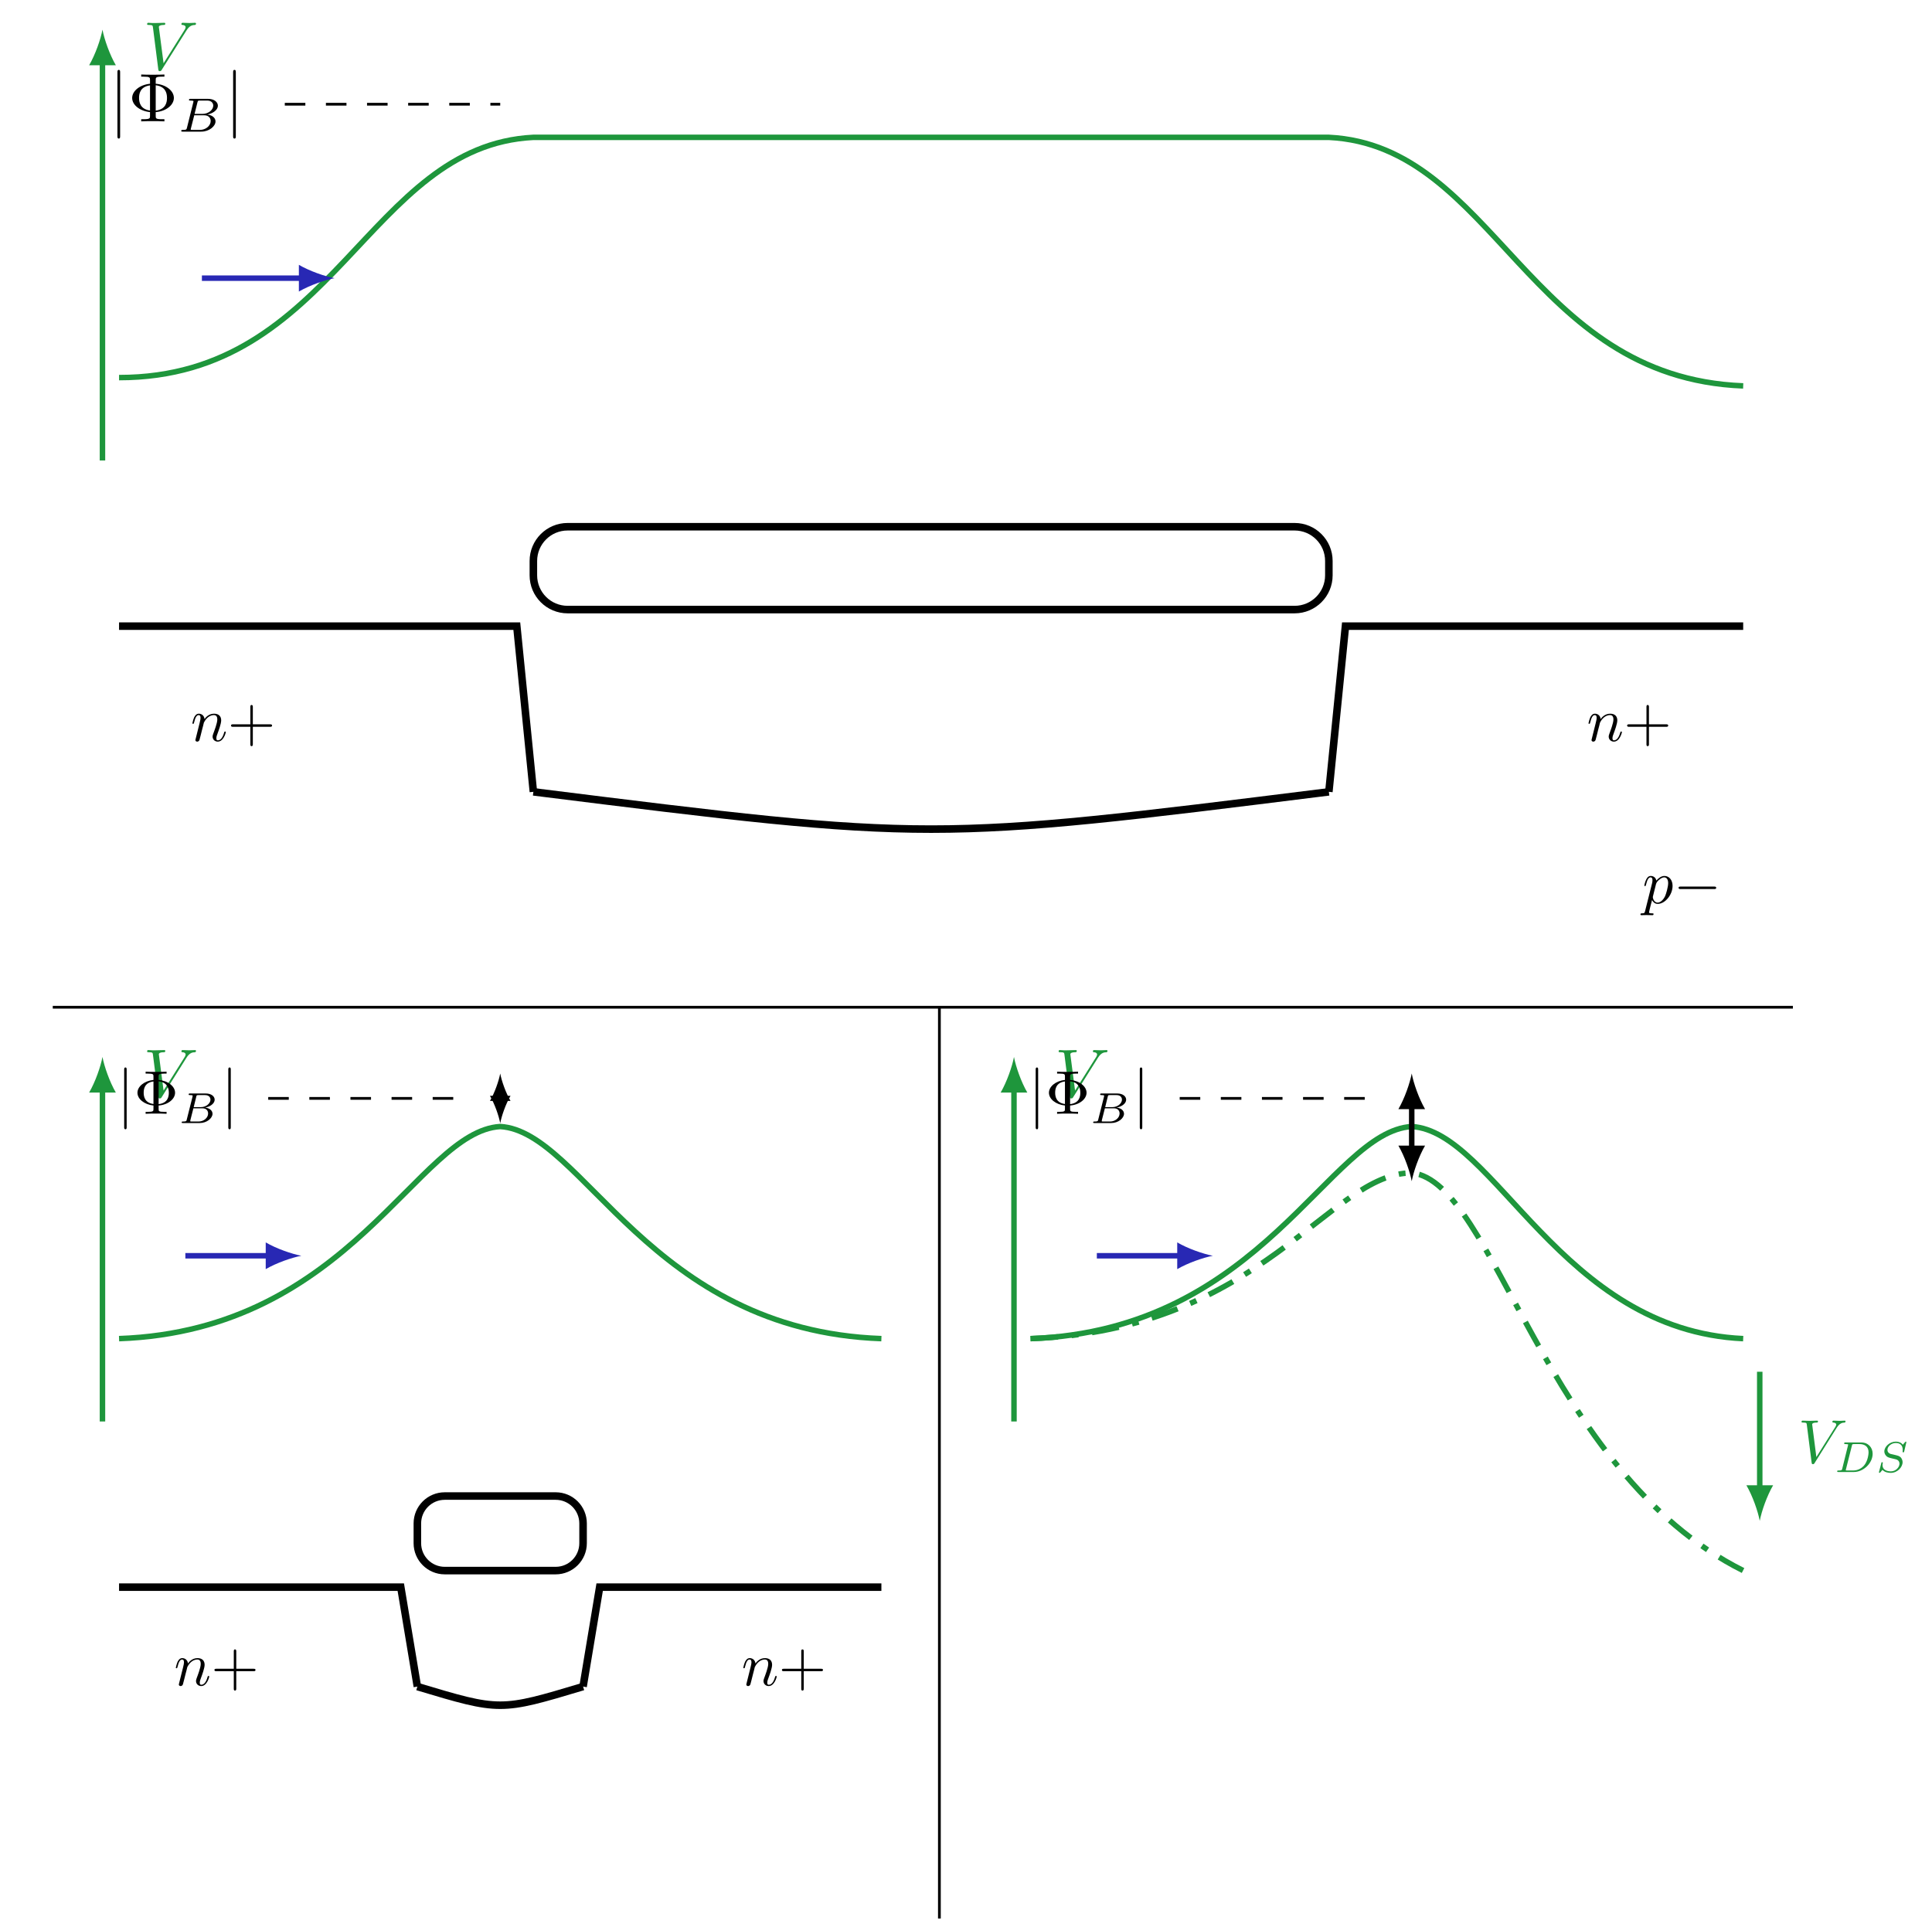
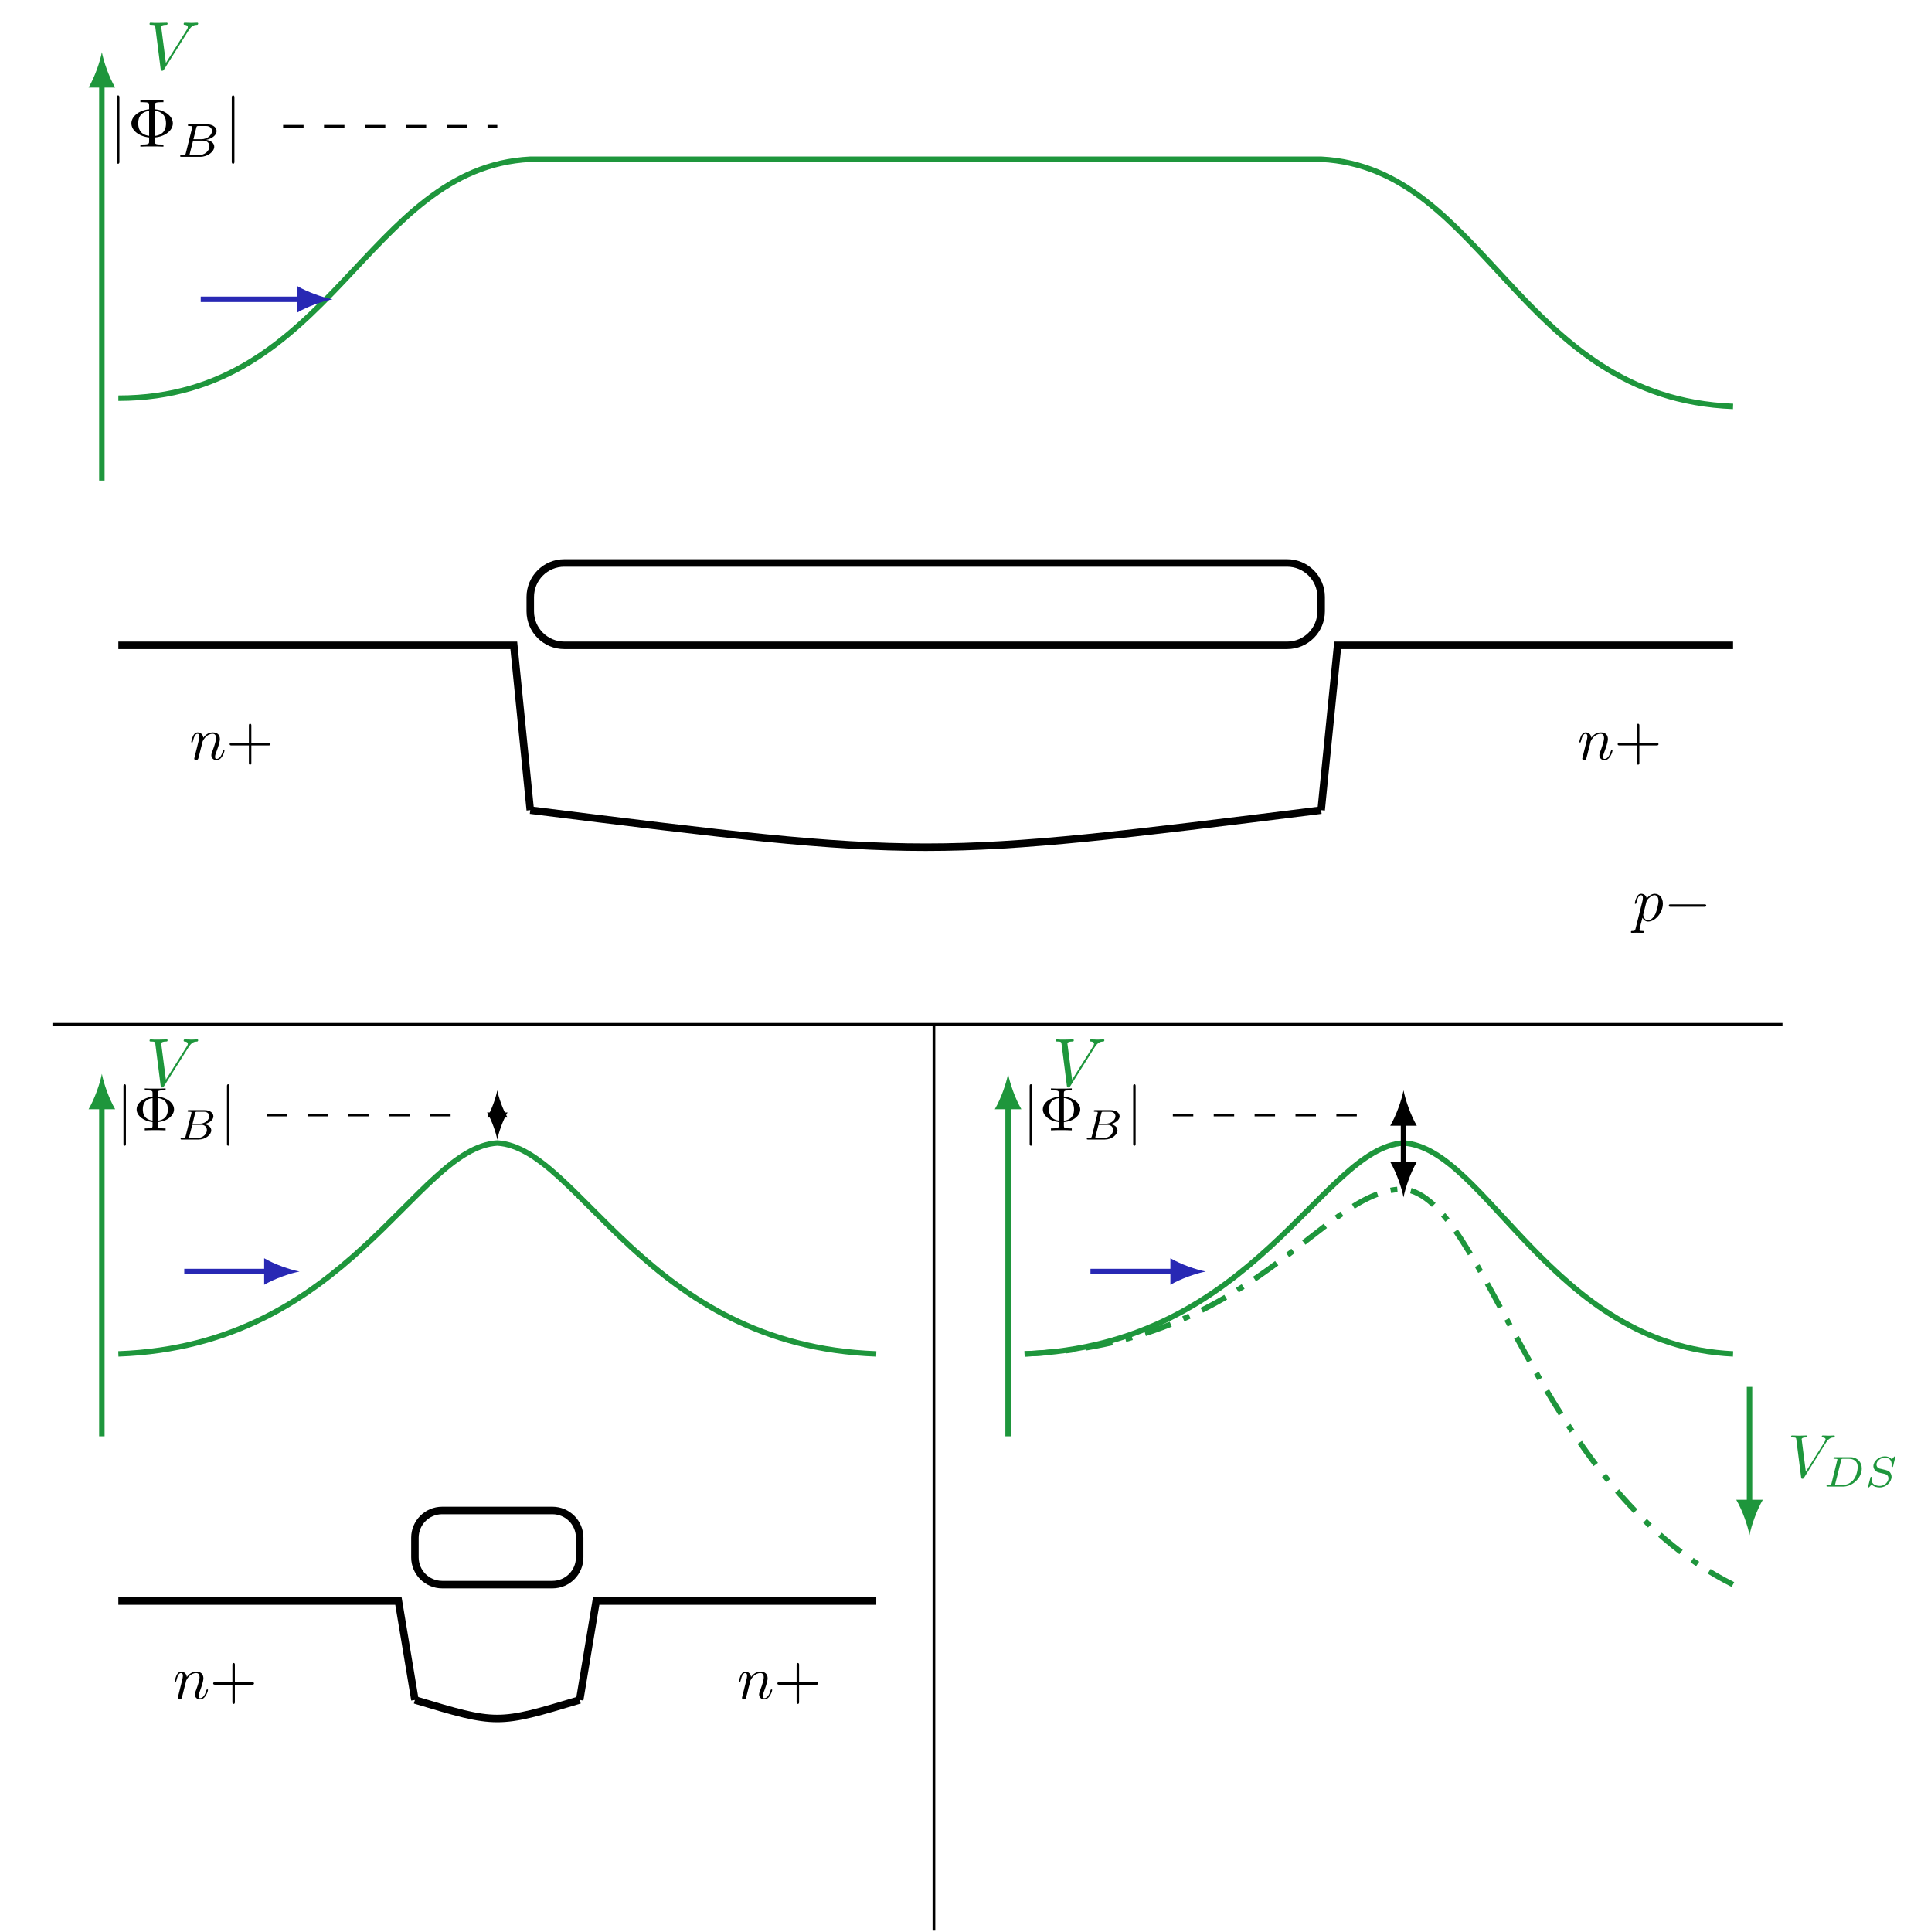
- <svg xmlns="http://www.w3.org/2000/svg" xmlns:xlink="http://www.w3.org/1999/xlink" width="280.892pt" height="279.193pt" viewBox="0 0 280.892 279.193">
+ <svg xmlns="http://www.w3.org/2000/svg" xmlns:xlink="http://www.w3.org/1999/xlink" width="280.892pt" height="282.503pt" viewBox="0 0 280.892 282.503">
  <defs>
    <g>
      <g id="glyph-0-0">
        <path d="M 6.266 -5.672 C 6.75 -6.453 7.172 -6.484 7.531 -6.5 C 7.656 -6.516 7.672 -6.672 7.672 -6.688 C 7.672 -6.766 7.609 -6.812 7.531 -6.812 C 7.281 -6.812 6.984 -6.781 6.719 -6.781 C 6.391 -6.781 6.047 -6.812 5.734 -6.812 C 5.672 -6.812 5.547 -6.812 5.547 -6.625 C 5.547 -6.516 5.625 -6.5 5.703 -6.5 C 5.969 -6.484 6.156 -6.375 6.156 -6.172 C 6.156 -6.016 6.016 -5.797 6.016 -5.797 L 2.953 -0.922 L 2.266 -6.203 C 2.266 -6.375 2.5 -6.5 2.953 -6.5 C 3.094 -6.5 3.203 -6.5 3.203 -6.703 C 3.203 -6.781 3.125 -6.812 3.078 -6.812 C 2.672 -6.812 2.25 -6.781 1.828 -6.781 C 1.656 -6.781 1.469 -6.781 1.281 -6.781 C 1.109 -6.781 0.922 -6.812 0.75 -6.812 C 0.672 -6.812 0.562 -6.812 0.562 -6.625 C 0.562 -6.5 0.641 -6.5 0.812 -6.5 C 1.359 -6.5 1.375 -6.406 1.406 -6.156 L 2.188 -0.016 C 2.219 0.188 2.266 0.219 2.391 0.219 C 2.547 0.219 2.594 0.172 2.672 0.047 Z M 6.266 -5.672 " />
      </g>
      <g id="glyph-1-0">
        <path d="M 1.578 -7.125 C 1.578 -7.297 1.578 -7.484 1.391 -7.484 C 1.188 -7.484 1.188 -7.297 1.188 -7.125 L 1.188 2.141 C 1.188 2.312 1.188 2.5 1.391 2.5 C 1.578 2.5 1.578 2.312 1.578 2.141 Z M 1.578 -7.125 " />
      </g>
      <g id="glyph-2-0">
        <path d="M 3.984 -1.344 C 5.516 -1.469 6.625 -2.391 6.625 -3.406 C 6.625 -4.438 5.5 -5.344 3.984 -5.469 L 3.984 -6.016 C 3.984 -6.359 3.984 -6.5 4.922 -6.5 L 5.25 -6.5 L 5.25 -6.812 C 4.891 -6.781 3.984 -6.781 3.562 -6.781 C 3.156 -6.781 2.234 -6.781 1.875 -6.812 L 1.875 -6.5 L 2.203 -6.5 C 3.156 -6.5 3.156 -6.375 3.156 -6.016 L 3.156 -5.469 C 1.625 -5.312 0.562 -4.391 0.562 -3.406 C 0.562 -2.375 1.672 -1.5 3.156 -1.344 L 3.156 -0.781 C 3.156 -0.453 3.156 -0.312 2.203 -0.312 L 1.875 -0.312 L 1.875 0 C 2.234 -0.031 3.156 -0.031 3.562 -0.031 C 3.969 -0.031 4.891 -0.031 5.25 0 L 5.25 -0.312 L 4.922 -0.312 C 3.984 -0.312 3.984 -0.438 3.984 -0.781 Z M 3.156 -1.578 C 1.734 -1.766 1.562 -2.781 1.562 -3.406 C 1.562 -3.922 1.656 -5.031 3.156 -5.234 Z M 3.984 -5.25 C 5.359 -5.078 5.625 -4.172 5.625 -3.406 C 5.625 -2.812 5.484 -1.75 3.984 -1.562 Z M 3.984 -5.25 " />
      </g>
      <g id="glyph-3-0">
        <path d="M 1.328 -0.547 C 1.266 -0.312 1.25 -0.25 0.703 -0.25 C 0.594 -0.25 0.5 -0.25 0.5 -0.109 C 0.5 0 0.578 0 0.703 0 L 3.406 0 C 4.578 0 5.484 -0.797 5.484 -1.484 C 5.484 -1.984 5.031 -2.406 4.281 -2.484 C 5.125 -2.641 5.828 -3.172 5.828 -3.766 C 5.828 -4.297 5.297 -4.766 4.391 -4.766 L 1.859 -4.766 C 1.719 -4.766 1.625 -4.766 1.625 -4.609 C 1.625 -4.516 1.719 -4.516 1.859 -4.516 C 1.859 -4.516 2 -4.516 2.125 -4.5 C 2.266 -4.484 2.281 -4.469 2.281 -4.391 C 2.281 -4.391 2.281 -4.344 2.25 -4.25 Z M 2.438 -2.578 L 2.859 -4.266 C 2.922 -4.484 2.922 -4.516 3.219 -4.516 L 4.281 -4.516 C 4.984 -4.516 5.156 -4.047 5.156 -3.781 C 5.156 -3.219 4.516 -2.578 3.578 -2.578 Z M 2.109 -0.25 C 1.891 -0.25 1.875 -0.266 1.875 -0.328 C 1.875 -0.328 1.875 -0.359 1.906 -0.469 L 2.391 -2.375 L 3.875 -2.375 C 4.516 -2.375 4.781 -1.938 4.781 -1.547 C 4.781 -0.844 4.062 -0.25 3.219 -0.25 Z M 2.109 -0.25 " />
      </g>
      <g id="glyph-4-0">
        <path d="M 0.797 -0.531 C 0.766 -0.391 0.703 -0.188 0.703 -0.141 C 0.703 0.016 0.828 0.094 0.969 0.094 C 1.078 0.094 1.234 0.031 1.297 -0.156 C 1.312 -0.172 1.422 -0.594 1.469 -0.812 L 1.672 -1.625 C 1.719 -1.828 1.781 -2.016 1.828 -2.219 C 1.859 -2.375 1.922 -2.641 1.938 -2.672 C 2.078 -2.953 2.547 -3.766 3.406 -3.766 C 3.797 -3.766 3.891 -3.438 3.891 -3.141 C 3.891 -2.578 3.438 -1.438 3.297 -1.047 C 3.219 -0.844 3.203 -0.734 3.203 -0.641 C 3.203 -0.219 3.531 0.094 3.953 0.094 C 4.797 0.094 5.125 -1.203 5.125 -1.281 C 5.125 -1.375 5.047 -1.375 5.016 -1.375 C 4.922 -1.375 4.922 -1.344 4.875 -1.203 C 4.703 -0.594 4.406 -0.094 3.969 -0.094 C 3.812 -0.094 3.75 -0.188 3.75 -0.391 C 3.75 -0.625 3.828 -0.828 3.906 -1.031 C 4.078 -1.5 4.453 -2.5 4.453 -3 C 4.453 -3.609 4.078 -3.969 3.422 -3.969 C 2.625 -3.969 2.172 -3.391 2.031 -3.188 C 1.984 -3.688 1.609 -3.969 1.203 -3.969 C 0.797 -3.969 0.625 -3.609 0.531 -3.453 C 0.391 -3.141 0.266 -2.625 0.266 -2.578 C 0.266 -2.5 0.344 -2.5 0.375 -2.5 C 0.453 -2.5 0.469 -2.5 0.516 -2.703 C 0.672 -3.344 0.859 -3.766 1.172 -3.766 C 1.359 -3.766 1.453 -3.656 1.453 -3.359 C 1.453 -3.172 1.422 -3.062 1.312 -2.594 Z M 0.797 -0.531 " />
      </g>
      <g id="glyph-4-1">
        <path d="M 0.406 1.094 C 0.328 1.406 0.312 1.469 -0.078 1.469 C -0.188 1.469 -0.281 1.469 -0.281 1.625 C -0.281 1.703 -0.234 1.734 -0.172 1.734 C 0.078 1.734 0.328 1.719 0.578 1.719 C 0.875 1.719 1.188 1.734 1.469 1.734 C 1.516 1.734 1.625 1.734 1.625 1.562 C 1.625 1.469 1.547 1.469 1.422 1.469 C 0.969 1.469 0.969 1.406 0.969 1.312 C 0.969 1.203 1.344 -0.25 1.406 -0.469 C 1.531 -0.219 1.781 0.094 2.234 0.094 C 3.281 0.094 4.391 -1.203 4.391 -2.531 C 4.391 -3.375 3.891 -3.969 3.203 -3.969 C 2.75 -3.969 2.328 -3.641 2.031 -3.297 C 1.938 -3.781 1.547 -3.969 1.219 -3.969 C 0.812 -3.969 0.641 -3.609 0.562 -3.453 C 0.391 -3.141 0.281 -2.609 0.281 -2.578 C 0.281 -2.5 0.375 -2.5 0.391 -2.5 C 0.469 -2.5 0.484 -2.5 0.531 -2.703 C 0.688 -3.344 0.875 -3.766 1.188 -3.766 C 1.344 -3.766 1.469 -3.688 1.469 -3.359 C 1.469 -3.141 1.438 -3.047 1.406 -2.891 Z M 1.984 -2.797 C 2.047 -3.047 2.281 -3.297 2.453 -3.422 C 2.766 -3.703 3.016 -3.766 3.172 -3.766 C 3.531 -3.766 3.75 -3.453 3.75 -2.922 C 3.75 -2.391 3.453 -1.359 3.297 -1.016 C 2.984 -0.391 2.562 -0.094 2.219 -0.094 C 1.625 -0.094 1.516 -0.844 1.516 -0.891 C 1.516 -0.922 1.516 -0.938 1.547 -1.047 Z M 1.984 -2.797 " />
      </g>
      <g id="glyph-4-2">
        <path d="M 5.625 -5.109 C 6.078 -5.797 6.453 -5.828 6.781 -5.844 C 6.891 -5.859 6.891 -6.016 6.891 -6.016 C 6.891 -6.094 6.859 -6.125 6.781 -6.125 C 6.547 -6.125 6.281 -6.094 6.047 -6.094 C 5.75 -6.094 5.438 -6.125 5.156 -6.125 C 5.109 -6.125 4.984 -6.125 4.984 -5.953 C 4.984 -5.859 5.062 -5.844 5.125 -5.844 C 5.375 -5.828 5.547 -5.734 5.547 -5.547 C 5.547 -5.422 5.406 -5.219 5.406 -5.203 L 2.656 -0.828 L 2.047 -5.578 C 2.047 -5.734 2.25 -5.844 2.656 -5.844 C 2.797 -5.844 2.891 -5.844 2.891 -6.031 C 2.891 -6.109 2.812 -6.125 2.766 -6.125 C 2.406 -6.125 2.016 -6.094 1.656 -6.094 C 1.484 -6.094 1.312 -6.109 1.156 -6.109 C 1 -6.109 0.828 -6.125 0.672 -6.125 C 0.609 -6.125 0.5 -6.125 0.5 -5.953 C 0.5 -5.844 0.578 -5.844 0.719 -5.844 C 1.234 -5.844 1.234 -5.766 1.266 -5.547 L 1.969 -0.016 C 2 0.172 2.031 0.203 2.156 0.203 C 2.297 0.203 2.328 0.156 2.406 0.031 Z M 5.625 -5.109 " />
      </g>
      <g id="glyph-5-0">
        <path d="M 3.672 -2.062 L 6.172 -2.062 C 6.297 -2.062 6.469 -2.062 6.469 -2.25 C 6.469 -2.422 6.297 -2.422 6.172 -2.422 L 3.672 -2.422 L 3.672 -4.938 C 3.672 -5.062 3.672 -5.234 3.484 -5.234 C 3.312 -5.234 3.312 -5.062 3.312 -4.938 L 3.312 -2.422 L 0.797 -2.422 C 0.672 -2.422 0.5 -2.422 0.5 -2.25 C 0.5 -2.062 0.672 -2.062 0.797 -2.062 L 3.312 -2.062 L 3.312 0.453 C 3.312 0.578 3.312 0.75 3.484 0.75 C 3.672 0.75 3.672 0.578 3.672 0.453 Z M 3.672 -2.062 " />
      </g>
      <g id="glyph-5-1">
        <path d="M 3.578 -1.203 C 4.969 -1.312 5.969 -2.156 5.969 -3.062 C 5.969 -3.984 4.938 -4.812 3.578 -4.922 L 3.578 -5.422 C 3.578 -5.719 3.578 -5.844 4.438 -5.844 L 4.734 -5.844 L 4.734 -6.125 C 4.406 -6.094 3.578 -6.094 3.203 -6.094 C 2.844 -6.094 2.016 -6.094 1.688 -6.125 L 1.688 -5.844 L 1.984 -5.844 C 2.828 -5.844 2.828 -5.734 2.828 -5.422 L 2.828 -4.922 C 1.469 -4.781 0.5 -3.953 0.5 -3.062 C 0.5 -2.141 1.5 -1.344 2.828 -1.203 L 2.828 -0.703 C 2.828 -0.406 2.828 -0.281 1.984 -0.281 L 1.688 -0.281 L 1.688 0 C 2.016 -0.031 2.828 -0.031 3.203 -0.031 C 3.562 -0.031 4.406 -0.031 4.734 0 L 4.734 -0.281 L 4.438 -0.281 C 3.578 -0.281 3.578 -0.391 3.578 -0.703 Z M 2.828 -1.422 C 1.562 -1.594 1.406 -2.5 1.406 -3.062 C 1.406 -3.531 1.484 -4.531 2.828 -4.703 Z M 3.578 -4.719 C 4.812 -4.578 5.062 -3.75 5.062 -3.062 C 5.062 -2.531 4.938 -1.562 3.578 -1.406 Z M 3.578 -4.719 " />
      </g>
      <g id="glyph-6-0">
        <path d="M 5.906 -2.062 C 6.062 -2.062 6.219 -2.062 6.219 -2.25 C 6.219 -2.422 6.062 -2.422 5.906 -2.422 L 1.062 -2.422 C 0.906 -2.422 0.75 -2.422 0.75 -2.25 C 0.75 -2.062 0.906 -2.062 1.062 -2.062 Z M 5.906 -2.062 " />
      </g>
      <g id="glyph-6-1">
        <path d="M 1.422 -6.406 C 1.422 -6.562 1.422 -6.734 1.25 -6.734 C 1.062 -6.734 1.062 -6.562 1.062 -6.406 L 1.062 1.922 C 1.062 2.078 1.062 2.25 1.25 2.25 C 1.422 2.25 1.422 2.078 1.422 1.922 Z M 1.422 -6.406 " />
      </g>
      <g id="glyph-7-0">
        <path d="M 1.188 -0.484 C 1.141 -0.281 1.125 -0.219 0.641 -0.219 C 0.531 -0.219 0.453 -0.219 0.453 -0.094 C 0.453 0 0.531 0 0.641 0 L 3.078 0 C 4.125 0 4.938 -0.719 4.938 -1.344 C 4.938 -1.797 4.531 -2.172 3.859 -2.25 C 4.625 -2.375 5.25 -2.859 5.25 -3.391 C 5.25 -3.875 4.781 -4.297 3.953 -4.297 L 1.672 -4.297 C 1.547 -4.297 1.469 -4.297 1.469 -4.156 C 1.469 -4.062 1.547 -4.062 1.672 -4.062 C 1.672 -4.062 1.797 -4.062 1.906 -4.047 C 2.047 -4.031 2.047 -4.031 2.047 -3.969 C 2.047 -3.953 2.047 -3.922 2.031 -3.828 Z M 2.203 -2.312 L 2.578 -3.844 C 2.625 -4.047 2.641 -4.062 2.906 -4.062 L 3.859 -4.062 C 4.5 -4.062 4.641 -3.641 4.641 -3.406 C 4.641 -2.891 4.062 -2.312 3.234 -2.312 Z M 1.891 -0.219 C 1.703 -0.219 1.703 -0.234 1.703 -0.281 C 1.703 -0.297 1.703 -0.328 1.719 -0.422 L 2.156 -2.141 L 3.484 -2.141 C 4.078 -2.141 4.297 -1.75 4.297 -1.391 C 4.297 -0.766 3.672 -0.219 2.906 -0.219 Z M 1.891 -0.219 " />
      </g>
      <g id="glyph-7-1">
        <path d="M 1.188 -0.484 C 1.141 -0.281 1.125 -0.219 0.641 -0.219 C 0.516 -0.219 0.453 -0.219 0.453 -0.094 C 0.453 0 0.516 0 0.641 0 L 2.875 0 C 4.266 0 5.609 -1.281 5.609 -2.656 C 5.609 -3.562 4.969 -4.297 3.953 -4.297 L 1.672 -4.297 C 1.531 -4.297 1.469 -4.297 1.469 -4.156 C 1.469 -4.062 1.531 -4.062 1.672 -4.062 C 1.766 -4.062 1.797 -4.062 1.906 -4.047 C 2.031 -4.031 2.047 -4.031 2.047 -3.969 C 2.047 -3.953 2.047 -3.922 2.016 -3.828 Z M 2.594 -3.844 C 2.641 -4.047 2.656 -4.062 2.922 -4.062 L 3.719 -4.062 C 4.422 -4.062 5.016 -3.719 5.016 -2.859 C 5.016 -2.719 4.953 -1.625 4.328 -0.906 C 4.078 -0.625 3.531 -0.219 2.766 -0.219 L 1.906 -0.219 C 1.719 -0.219 1.703 -0.234 1.703 -0.281 C 1.703 -0.297 1.703 -0.328 1.734 -0.422 Z M 2.594 -3.844 " />
      </g>
      <g id="glyph-7-2">
        <path d="M 4.453 -4.328 C 4.453 -4.359 4.438 -4.422 4.375 -4.422 C 4.344 -4.422 4.328 -4.406 4.25 -4.328 L 3.938 -3.969 C 3.703 -4.297 3.312 -4.422 2.922 -4.422 C 2.047 -4.422 1.25 -3.703 1.25 -2.984 C 1.25 -2.891 1.281 -2.625 1.469 -2.406 C 1.672 -2.141 1.906 -2.094 2.344 -1.984 C 2.469 -1.953 2.781 -1.891 2.875 -1.859 C 3.078 -1.812 3.453 -1.672 3.453 -1.203 C 3.453 -0.703 2.922 -0.094 2.203 -0.094 C 1.656 -0.094 0.984 -0.297 0.984 -1 C 0.984 -1.062 1 -1.188 1.031 -1.312 C 1.031 -1.328 1.031 -1.344 1.031 -1.344 C 1.031 -1.422 0.953 -1.422 0.922 -1.422 C 0.844 -1.422 0.828 -1.406 0.812 -1.297 L 0.484 -0.047 C 0.484 -0.016 0.469 0.016 0.469 0.047 C 0.469 0.094 0.5 0.125 0.562 0.125 C 0.594 0.125 0.609 0.125 0.688 0.031 C 0.75 -0.031 0.922 -0.234 0.984 -0.312 C 1.312 0.047 1.812 0.125 2.188 0.125 C 3.141 0.125 3.906 -0.688 3.906 -1.438 C 3.906 -1.703 3.781 -1.953 3.656 -2.109 C 3.422 -2.328 3.328 -2.359 2.531 -2.547 C 2.391 -2.578 2.188 -2.625 2.125 -2.641 C 1.969 -2.703 1.703 -2.859 1.703 -3.219 C 1.703 -3.719 2.266 -4.219 2.922 -4.219 C 3.594 -4.219 3.922 -3.828 3.922 -3.234 C 3.922 -3.156 3.906 -3.016 3.906 -2.953 C 3.906 -2.859 3.969 -2.859 4 -2.859 C 4.109 -2.859 4.109 -2.891 4.141 -3 Z M 4.453 -4.328 " />
      </g>
    </g>
    <clipPath id="clip-0">
-       <path clip-rule="nonzero" d="M 136 146 L 137 146 L 137 279.191 L 136 279.191 Z M 136 146 " />
+       <path clip-rule="nonzero" d="M 136 149 L 137 149 L 137 282.504 L 136 282.504 Z M 136 149 " />
    </clipPath>
  </defs>
-   <path fill="none" stroke-width="0.797" stroke-linecap="butt" stroke-linejoin="miter" stroke="rgb(11.765%, 58.823%, 23.528%)" stroke-opacity="1" stroke-miterlimit="10" d="M -0.002 125.292 L -0.002 183.276 " transform="matrix(1, 0, 0, -1, 14.9, 192.253)" />
-   <path fill-rule="nonzero" fill="rgb(11.765%, 58.823%, 23.528%)" fill-opacity="1" d="M 14.898 4.312 C 14.641 5.695 13.863 7.938 12.957 9.492 L 16.844 9.492 C 15.938 7.938 15.16 5.695 14.898 4.312 " />
+   <path fill="none" stroke-width="0.797" stroke-linecap="butt" stroke-linejoin="miter" stroke="rgb(11.765%, 58.823%, 23.528%)" stroke-opacity="1" stroke-miterlimit="10" d="M -0.002 125.293 L -0.002 183.278 " transform="matrix(1, 0, 0, -1, 14.9, 195.563)" />
+   <path fill-rule="nonzero" fill="rgb(11.765%, 58.823%, 23.528%)" fill-opacity="1" d="M 14.898 7.621 C 14.641 9.004 13.863 11.25 12.957 12.805 L 16.844 12.805 C 15.938 11.25 15.16 9.004 14.898 7.621 " />
  <g fill="rgb(11.765%, 58.823%, 23.528%)" fill-opacity="1">
-     <use xlink:href="#glyph-0-0" x="20.829" y="10.128" />
+     <use xlink:href="#glyph-0-0" x="21.311" y="10.128" />
  </g>
-   <path fill="none" stroke-width="0.797" stroke-linecap="butt" stroke-linejoin="miter" stroke="rgb(11.765%, 58.823%, 23.528%)" stroke-opacity="1" stroke-miterlimit="10" d="M 2.409 137.343 C 33.733 137.343 38.553 171.073 62.647 172.28 L 178.303 172.28 C 202.397 171.073 207.217 137.343 238.541 136.136 " transform="matrix(1, 0, 0, -1, 14.9, 192.253)" />
-   <path fill="none" stroke-width="0.399" stroke-linecap="butt" stroke-linejoin="miter" stroke="rgb(0%, 0%, 0%)" stroke-opacity="1" stroke-dasharray="2.989 2.989" stroke-miterlimit="10" d="M 26.506 177.097 L 57.827 177.097 " transform="matrix(1, 0, 0, -1, 14.9, 192.253)" />
+   <path fill="none" stroke-width="0.797" stroke-linecap="butt" stroke-linejoin="miter" stroke="rgb(11.765%, 58.823%, 23.528%)" stroke-opacity="1" stroke-miterlimit="10" d="M 2.409 137.34 C 33.733 137.34 38.553 171.075 62.647 172.278 L 178.303 172.278 C 202.397 171.075 207.217 137.34 238.541 136.137 " transform="matrix(1, 0, 0, -1, 14.9, 195.563)" />
+   <path fill="none" stroke-width="0.399" stroke-linecap="butt" stroke-linejoin="miter" stroke="rgb(0%, 0%, 0%)" stroke-opacity="1" stroke-dasharray="2.989 2.989" stroke-miterlimit="10" d="M 26.506 177.098 L 57.827 177.098 " transform="matrix(1, 0, 0, -1, 14.9, 195.563)" />
  <g fill="rgb(0%, 0%, 0%)" fill-opacity="1">
-     <use xlink:href="#glyph-1-0" x="15.887" y="17.648" />
+     <use xlink:href="#glyph-1-0" x="15.887" y="21.44" />
  </g>
  <g fill="rgb(0%, 0%, 0%)" fill-opacity="1">
-     <use xlink:href="#glyph-2-0" x="18.655" y="17.648" />
+     <use xlink:href="#glyph-2-0" x="18.655" y="21.44" />
  </g>
  <g fill="rgb(0%, 0%, 0%)" fill-opacity="1">
-     <use xlink:href="#glyph-3-0" x="25.85" y="19.142" />
+     <use xlink:href="#glyph-3-0" x="25.85" y="22.934" />
  </g>
  <g fill="rgb(0%, 0%, 0%)" fill-opacity="1">
-     <use xlink:href="#glyph-1-0" x="32.707" y="17.648" />
+     <use xlink:href="#glyph-1-0" x="32.707" y="21.44" />
  </g>
-   <path fill="none" stroke-width="0.797" stroke-linecap="butt" stroke-linejoin="miter" stroke="rgb(15.685%, 15.685%, 70.589%)" stroke-opacity="1" stroke-miterlimit="10" d="M 14.455 151.8 L 29.069 151.8 " transform="matrix(1, 0, 0, -1, 14.9, 192.253)" />
-   <path fill-rule="nonzero" fill="rgb(15.685%, 15.685%, 70.589%)" fill-opacity="1" d="M 48.633 40.453 C 47.25 40.195 45.008 39.418 43.453 38.512 L 43.453 42.398 C 45.008 41.492 47.25 40.715 48.633 40.453 " />
-   <path fill="none" stroke-width="1.096" stroke-linecap="butt" stroke-linejoin="miter" stroke="rgb(0%, 0%, 0%)" stroke-opacity="1" stroke-miterlimit="10" d="M 62.647 108.589 L 62.647 110.675 C 62.647 113.425 64.877 115.655 67.627 115.655 L 173.323 115.655 C 176.073 115.655 178.303 113.425 178.303 110.675 L 178.303 108.589 C 178.303 105.839 176.073 103.608 173.323 103.608 L 67.627 103.608 C 64.877 103.608 62.647 105.839 62.647 108.589 Z M 62.647 108.589 " transform="matrix(1, 0, 0, -1, 14.9, 192.253)" />
-   <path fill="none" stroke-width="1.096" stroke-linecap="butt" stroke-linejoin="miter" stroke="rgb(0%, 0%, 0%)" stroke-opacity="1" stroke-miterlimit="10" d="M 2.409 101.198 L 60.237 101.198 L 62.647 77.105 " transform="matrix(1, 0, 0, -1, 14.9, 192.253)" />
-   <path fill="none" stroke-width="1.096" stroke-linecap="butt" stroke-linejoin="miter" stroke="rgb(0%, 0%, 0%)" stroke-opacity="1" stroke-miterlimit="10" d="M 238.541 101.198 L 180.713 101.198 L 178.303 77.105 " transform="matrix(1, 0, 0, -1, 14.9, 192.253)" />
-   <path fill="none" stroke-width="1.096" stroke-linecap="butt" stroke-linejoin="miter" stroke="rgb(0%, 0%, 0%)" stroke-opacity="1" stroke-miterlimit="10" d="M 62.647 77.105 C 120.475 69.874 120.475 69.874 178.303 77.105 " transform="matrix(1, 0, 0, -1, 14.9, 192.253)" />
+   <path fill="none" stroke-width="0.797" stroke-linecap="butt" stroke-linejoin="miter" stroke="rgb(15.685%, 15.685%, 70.589%)" stroke-opacity="1" stroke-miterlimit="10" d="M 14.455 151.797 L 29.069 151.797 " transform="matrix(1, 0, 0, -1, 14.9, 195.563)" />
+   <path fill-rule="nonzero" fill="rgb(15.685%, 15.685%, 70.589%)" fill-opacity="1" d="M 48.633 43.766 C 47.25 43.504 45.008 42.73 43.453 41.82 L 43.453 45.707 C 45.008 44.801 47.25 44.023 48.633 43.766 " />
+   <path fill="none" stroke-width="1.096" stroke-linecap="butt" stroke-linejoin="miter" stroke="rgb(0%, 0%, 0%)" stroke-opacity="1" stroke-miterlimit="10" d="M 62.647 106.18 L 62.647 108.266 C 62.647 111.016 64.877 113.247 67.627 113.247 L 173.323 113.247 C 176.073 113.247 178.303 111.016 178.303 108.266 L 178.303 106.18 C 178.303 103.43 176.073 101.2 173.323 101.2 L 67.627 101.2 C 64.877 101.2 62.647 103.43 62.647 106.18 Z M 62.647 106.18 " transform="matrix(1, 0, 0, -1, 14.9, 195.563)" />
+   <path fill="none" stroke-width="1.096" stroke-linecap="butt" stroke-linejoin="miter" stroke="rgb(0%, 0%, 0%)" stroke-opacity="1" stroke-miterlimit="10" d="M 2.409 101.2 L 60.237 101.2 L 62.647 77.102 " transform="matrix(1, 0, 0, -1, 14.9, 195.563)" />
+   <path fill="none" stroke-width="1.096" stroke-linecap="butt" stroke-linejoin="miter" stroke="rgb(0%, 0%, 0%)" stroke-opacity="1" stroke-miterlimit="10" d="M 238.541 101.2 L 180.713 101.2 L 178.303 77.102 " transform="matrix(1, 0, 0, -1, 14.9, 195.563)" />
+   <path fill="none" stroke-width="1.096" stroke-linecap="butt" stroke-linejoin="miter" stroke="rgb(0%, 0%, 0%)" stroke-opacity="1" stroke-miterlimit="10" d="M 62.647 77.102 C 120.475 69.876 120.475 69.876 178.303 77.102 " transform="matrix(1, 0, 0, -1, 14.9, 195.563)" />
  <g fill="rgb(0%, 0%, 0%)" fill-opacity="1">
-     <use xlink:href="#glyph-4-0" x="27.705" y="107.754" />
+     <use xlink:href="#glyph-4-0" x="27.705" y="111.064" />
  </g>
  <g fill="rgb(0%, 0%, 0%)" fill-opacity="1">
-     <use xlink:href="#glyph-5-0" x="33.087" y="107.754" />
+     <use xlink:href="#glyph-5-0" x="33.087" y="111.064" />
  </g>
  <g fill="rgb(0%, 0%, 0%)" fill-opacity="1">
-     <use xlink:href="#glyph-4-0" x="230.685" y="107.754" />
+     <use xlink:href="#glyph-4-0" x="230.685" y="111.064" />
  </g>
  <g fill="rgb(0%, 0%, 0%)" fill-opacity="1">
-     <use xlink:href="#glyph-5-0" x="236.067" y="107.754" />
+     <use xlink:href="#glyph-5-0" x="236.067" y="111.064" />
  </g>
  <g fill="rgb(0%, 0%, 0%)" fill-opacity="1">
-     <use xlink:href="#glyph-4-1" x="238.784" y="131.35" />
+     <use xlink:href="#glyph-4-1" x="238.784" y="134.66" />
  </g>
  <g fill="rgb(0%, 0%, 0%)" fill-opacity="1">
-     <use xlink:href="#glyph-6-0" x="243.295" y="131.35" />
+     <use xlink:href="#glyph-6-0" x="243.295" y="134.66" />
  </g>
-   <path fill="none" stroke-width="0.399" stroke-linecap="butt" stroke-linejoin="miter" stroke="rgb(0%, 0%, 0%)" stroke-opacity="1" stroke-miterlimit="10" d="M -7.228 45.78 L 245.768 45.78 " transform="matrix(1, 0, 0, -1, 14.9, 192.253)" />
+   <path fill="none" stroke-width="0.399" stroke-linecap="butt" stroke-linejoin="miter" stroke="rgb(0%, 0%, 0%)" stroke-opacity="1" stroke-miterlimit="10" d="M -7.228 45.782 L 245.768 45.782 " transform="matrix(1, 0, 0, -1, 14.9, 195.563)" />
  <g clip-path="url(#clip-0)">
-     <path fill="none" stroke-width="0.399" stroke-linecap="butt" stroke-linejoin="miter" stroke="rgb(0%, 0%, 0%)" stroke-opacity="1" stroke-miterlimit="10" d="M 121.678 45.78 L 121.678 -86.743 " transform="matrix(1, 0, 0, -1, 14.9, 192.253)" />
+     <path fill="none" stroke-width="0.399" stroke-linecap="butt" stroke-linejoin="miter" stroke="rgb(0%, 0%, 0%)" stroke-opacity="1" stroke-miterlimit="10" d="M 121.678 45.782 L 121.678 -86.742 " transform="matrix(1, 0, 0, -1, 14.9, 195.563)" />
  </g>
-   <path fill="none" stroke-width="0.797" stroke-linecap="butt" stroke-linejoin="miter" stroke="rgb(11.765%, 58.823%, 23.528%)" stroke-opacity="1" stroke-miterlimit="10" d="M -0.002 -14.458 L -0.002 33.89 " transform="matrix(1, 0, 0, -1, 14.9, 192.253)" />
-   <path fill-rule="nonzero" fill="rgb(11.765%, 58.823%, 23.528%)" fill-opacity="1" d="M 14.898 153.703 C 14.641 155.082 13.863 157.328 12.957 158.883 L 16.844 158.883 C 15.938 157.328 15.16 155.082 14.898 153.703 " />
+   <path fill="none" stroke-width="0.797" stroke-linecap="butt" stroke-linejoin="miter" stroke="rgb(11.765%, 58.823%, 23.528%)" stroke-opacity="1" stroke-miterlimit="10" d="M -0.002 -14.457 L -0.002 33.891 " transform="matrix(1, 0, 0, -1, 14.9, 195.563)" />
+   <path fill-rule="nonzero" fill="rgb(11.765%, 58.823%, 23.528%)" fill-opacity="1" d="M 14.898 157.012 C 14.641 158.395 13.863 160.637 12.957 162.191 L 16.844 162.191 C 15.938 160.637 15.16 158.395 14.898 157.012 " />
  <g fill="rgb(11.765%, 58.823%, 23.528%)" fill-opacity="1">
-     <use xlink:href="#glyph-0-0" x="20.829" y="159.515" />
+     <use xlink:href="#glyph-0-0" x="21.311" y="158.793" />
  </g>
-   <path fill="none" stroke-width="0.797" stroke-linecap="butt" stroke-linejoin="miter" stroke="rgb(11.765%, 58.823%, 23.528%)" stroke-opacity="1" stroke-miterlimit="10" d="M 2.409 -2.411 C 36.143 -1.204 45.78 27.71 57.827 28.433 C 69.873 27.71 79.514 -1.204 113.245 -2.411 " transform="matrix(1, 0, 0, -1, 14.9, 192.253)" />
-   <path fill="none" stroke-width="0.399" stroke-linecap="butt" stroke-linejoin="miter" stroke="rgb(0%, 0%, 0%)" stroke-opacity="1" stroke-dasharray="2.989 2.989" stroke-miterlimit="10" d="M 24.096 32.526 L 53.01 32.526 " transform="matrix(1, 0, 0, -1, 14.9, 192.253)" />
+   <path fill="none" stroke-width="0.797" stroke-linecap="butt" stroke-linejoin="miter" stroke="rgb(11.765%, 58.823%, 23.528%)" stroke-opacity="1" stroke-miterlimit="10" d="M 2.409 -2.41 C 36.143 -1.207 45.78 27.708 57.827 28.43 C 69.873 27.708 79.514 -1.207 113.245 -2.41 " transform="matrix(1, 0, 0, -1, 14.9, 195.563)" />
+   <path fill="none" stroke-width="0.399" stroke-linecap="butt" stroke-linejoin="miter" stroke="rgb(0%, 0%, 0%)" stroke-opacity="1" stroke-dasharray="2.989 2.989" stroke-miterlimit="10" d="M 24.096 32.528 L 53.01 32.528 " transform="matrix(1, 0, 0, -1, 14.9, 195.563)" />
  <g fill="rgb(0%, 0%, 0%)" fill-opacity="1">
-     <use xlink:href="#glyph-6-1" x="16.993" y="161.967" />
+     <use xlink:href="#glyph-6-1" x="16.993" y="165.277" />
  </g>
  <g fill="rgb(0%, 0%, 0%)" fill-opacity="1">
-     <use xlink:href="#glyph-5-1" x="19.484" y="161.967" />
+     <use xlink:href="#glyph-5-1" x="19.484" y="165.277" />
  </g>
  <g fill="rgb(0%, 0%, 0%)" fill-opacity="1">
-     <use xlink:href="#glyph-7-0" x="25.96" y="163.312" />
+     <use xlink:href="#glyph-7-0" x="25.96" y="166.622" />
  </g>
  <g fill="rgb(0%, 0%, 0%)" fill-opacity="1">
-     <use xlink:href="#glyph-6-1" x="32.131" y="161.967" />
+     <use xlink:href="#glyph-6-1" x="32.131" y="165.277" />
  </g>
-   <path fill="none" stroke-width="0.399" stroke-linecap="butt" stroke-linejoin="miter" stroke="rgb(0%, 0%, 0%)" stroke-opacity="1" stroke-miterlimit="10" d="M 57.827 32.499 L 57.827 32.558 " transform="matrix(1, 0, 0, -1, 14.9, 192.253)" />
-   <path fill-rule="nonzero" fill="rgb(0%, 0%, 0%)" fill-opacity="1" d="M 72.727 163.34 C 72.926 162.277 73.523 160.551 74.223 159.355 L 71.234 159.355 C 71.93 160.551 72.527 162.277 72.727 163.34 " />
-   <path fill-rule="nonzero" fill="rgb(0%, 0%, 0%)" fill-opacity="1" d="M 72.727 156.109 C 72.527 157.172 71.93 158.898 71.234 160.094 L 74.223 160.094 C 73.523 158.898 72.926 157.172 72.727 156.109 " />
-   <path fill="none" stroke-width="0.797" stroke-linecap="butt" stroke-linejoin="miter" stroke="rgb(15.685%, 15.685%, 70.589%)" stroke-opacity="1" stroke-miterlimit="10" d="M 12.049 9.64 L 24.252 9.64 " transform="matrix(1, 0, 0, -1, 14.9, 192.253)" />
-   <path fill-rule="nonzero" fill="rgb(15.685%, 15.685%, 70.589%)" fill-opacity="1" d="M 43.812 182.613 C 42.434 182.355 40.188 181.578 38.633 180.672 L 38.633 184.559 C 40.188 183.652 42.434 182.875 43.812 182.613 " />
-   <path fill="none" stroke-width="1.096" stroke-linecap="butt" stroke-linejoin="miter" stroke="rgb(0%, 0%, 0%)" stroke-opacity="1" stroke-miterlimit="10" d="M 45.78 -32.157 L 45.78 -29.286 C 45.78 -27.083 47.565 -25.302 49.764 -25.302 L 65.889 -25.302 C 68.092 -25.302 69.873 -27.083 69.873 -29.286 L 69.873 -32.157 C 69.873 -34.356 68.092 -36.142 65.889 -36.142 L 49.764 -36.142 C 47.565 -36.142 45.78 -34.356 45.78 -32.157 Z M 45.78 -32.157 " transform="matrix(1, 0, 0, -1, 14.9, 192.253)" />
-   <path fill="none" stroke-width="1.096" stroke-linecap="butt" stroke-linejoin="miter" stroke="rgb(0%, 0%, 0%)" stroke-opacity="1" stroke-miterlimit="10" d="M 2.409 -38.552 L 43.37 -38.552 L 45.78 -53.009 " transform="matrix(1, 0, 0, -1, 14.9, 192.253)" />
-   <path fill="none" stroke-width="1.096" stroke-linecap="butt" stroke-linejoin="miter" stroke="rgb(0%, 0%, 0%)" stroke-opacity="1" stroke-miterlimit="10" d="M 113.245 -38.552 L 72.284 -38.552 L 69.873 -53.009 " transform="matrix(1, 0, 0, -1, 14.9, 192.253)" />
-   <path fill="none" stroke-width="1.096" stroke-linecap="butt" stroke-linejoin="miter" stroke="rgb(0%, 0%, 0%)" stroke-opacity="1" stroke-miterlimit="10" d="M 45.78 -53.009 C 57.827 -56.622 57.827 -56.622 69.873 -53.009 " transform="matrix(1, 0, 0, -1, 14.9, 192.253)" />
+   <path fill="none" stroke-width="0.399" stroke-linecap="butt" stroke-linejoin="miter" stroke="rgb(0%, 0%, 0%)" stroke-opacity="1" stroke-miterlimit="10" d="M 57.827 32.501 L 57.827 32.555 " transform="matrix(1, 0, 0, -1, 14.9, 195.563)" />
+   <path fill-rule="nonzero" fill="rgb(0%, 0%, 0%)" fill-opacity="1" d="M 72.727 166.648 C 72.926 165.586 73.523 163.859 74.223 162.664 L 71.234 162.664 C 71.93 163.859 72.527 165.586 72.727 166.648 " />
+   <path fill-rule="nonzero" fill="rgb(0%, 0%, 0%)" fill-opacity="1" d="M 72.727 159.422 C 72.527 160.484 71.93 162.211 71.234 163.406 L 74.223 163.406 C 73.523 162.211 72.926 160.484 72.727 159.422 " />
+   <path fill="none" stroke-width="0.797" stroke-linecap="butt" stroke-linejoin="miter" stroke="rgb(15.685%, 15.685%, 70.589%)" stroke-opacity="1" stroke-miterlimit="10" d="M 12.049 9.637 L 24.252 9.637 " transform="matrix(1, 0, 0, -1, 14.9, 195.563)" />
+   <path fill-rule="nonzero" fill="rgb(15.685%, 15.685%, 70.589%)" fill-opacity="1" d="M 43.812 185.926 C 42.434 185.668 40.188 184.891 38.633 183.984 L 38.633 187.867 C 40.188 186.961 42.434 186.184 43.812 185.926 " />
+   <path fill="none" stroke-width="1.096" stroke-linecap="butt" stroke-linejoin="miter" stroke="rgb(0%, 0%, 0%)" stroke-opacity="1" stroke-miterlimit="10" d="M 45.78 -32.156 L 45.78 -29.285 C 45.78 -27.085 47.565 -25.3 49.764 -25.3 L 65.889 -25.3 C 68.092 -25.3 69.873 -27.085 69.873 -29.285 L 69.873 -32.156 C 69.873 -34.359 68.092 -36.144 65.889 -36.144 L 49.764 -36.144 C 47.565 -36.144 45.78 -34.359 45.78 -32.156 Z M 45.78 -32.156 " transform="matrix(1, 0, 0, -1, 14.9, 195.563)" />
+   <path fill="none" stroke-width="1.096" stroke-linecap="butt" stroke-linejoin="miter" stroke="rgb(0%, 0%, 0%)" stroke-opacity="1" stroke-miterlimit="10" d="M 2.409 -38.55 L 43.37 -38.55 L 45.78 -53.007 " transform="matrix(1, 0, 0, -1, 14.9, 195.563)" />
+   <path fill="none" stroke-width="1.096" stroke-linecap="butt" stroke-linejoin="miter" stroke="rgb(0%, 0%, 0%)" stroke-opacity="1" stroke-miterlimit="10" d="M 113.245 -38.55 L 72.284 -38.55 L 69.873 -53.007 " transform="matrix(1, 0, 0, -1, 14.9, 195.563)" />
+   <path fill="none" stroke-width="1.096" stroke-linecap="butt" stroke-linejoin="miter" stroke="rgb(0%, 0%, 0%)" stroke-opacity="1" stroke-miterlimit="10" d="M 45.78 -53.007 C 57.827 -56.624 57.827 -56.624 69.873 -53.007 " transform="matrix(1, 0, 0, -1, 14.9, 195.563)" />
  <g fill="rgb(0%, 0%, 0%)" fill-opacity="1">
-     <use xlink:href="#glyph-4-0" x="25.296" y="245.093" />
+     <use xlink:href="#glyph-4-0" x="25.296" y="248.403" />
  </g>
  <g fill="rgb(0%, 0%, 0%)" fill-opacity="1">
-     <use xlink:href="#glyph-5-0" x="30.678" y="245.093" />
+     <use xlink:href="#glyph-5-0" x="30.678" y="248.403" />
  </g>
  <g fill="rgb(0%, 0%, 0%)" fill-opacity="1">
-     <use xlink:href="#glyph-4-0" x="107.802" y="245.093" />
+     <use xlink:href="#glyph-4-0" x="107.802" y="248.403" />
  </g>
  <g fill="rgb(0%, 0%, 0%)" fill-opacity="1">
-     <use xlink:href="#glyph-5-0" x="113.184" y="245.093" />
+     <use xlink:href="#glyph-5-0" x="113.184" y="248.403" />
  </g>
-   <path fill="none" stroke-width="0.797" stroke-linecap="butt" stroke-linejoin="miter" stroke="rgb(11.765%, 58.823%, 23.528%)" stroke-opacity="1" stroke-miterlimit="10" d="M 132.522 -14.458 L 132.522 33.89 " transform="matrix(1, 0, 0, -1, 14.9, 192.253)" />
-   <path fill-rule="nonzero" fill="rgb(11.765%, 58.823%, 23.528%)" fill-opacity="1" d="M 147.422 153.703 C 147.164 155.082 146.387 157.328 145.48 158.883 L 149.363 158.883 C 148.457 157.328 147.68 155.082 147.422 153.703 " />
+   <path fill="none" stroke-width="0.797" stroke-linecap="butt" stroke-linejoin="miter" stroke="rgb(11.765%, 58.823%, 23.528%)" stroke-opacity="1" stroke-miterlimit="10" d="M 132.522 -14.457 L 132.522 33.891 " transform="matrix(1, 0, 0, -1, 14.9, 195.563)" />
+   <path fill-rule="nonzero" fill="rgb(11.765%, 58.823%, 23.528%)" fill-opacity="1" d="M 147.422 157.012 C 147.164 158.395 146.387 160.637 145.48 162.191 L 149.363 162.191 C 148.457 160.637 147.68 158.395 147.422 157.012 " />
  <g fill="rgb(11.765%, 58.823%, 23.528%)" fill-opacity="1">
-     <use xlink:href="#glyph-0-0" x="153.35" y="159.515" />
+     <use xlink:href="#glyph-0-0" x="153.831" y="158.793" />
  </g>
-   <path fill="none" stroke-width="0.797" stroke-linecap="butt" stroke-linejoin="miter" stroke="rgb(11.765%, 58.823%, 23.528%)" stroke-opacity="1" stroke-miterlimit="10" d="M 134.932 -2.411 C 168.666 -1.204 178.303 27.71 190.35 28.433 C 202.397 27.71 212.037 -1.204 238.541 -2.411 " transform="matrix(1, 0, 0, -1, 14.9, 192.253)" />
-   <path fill="none" stroke-width="0.797" stroke-linecap="butt" stroke-linejoin="miter" stroke="rgb(11.765%, 58.823%, 23.528%)" stroke-opacity="1" stroke-dasharray="3.985 1.993 0.996 1.993" stroke-miterlimit="10" d="M 134.932 -2.411 C 168.666 -1.204 178.303 21.687 190.35 21.687 C 202.397 20.48 209.627 -21.684 238.541 -36.142 " transform="matrix(1, 0, 0, -1, 14.9, 192.253)" />
-   <path fill="none" stroke-width="0.399" stroke-linecap="butt" stroke-linejoin="miter" stroke="rgb(0%, 0%, 0%)" stroke-opacity="1" stroke-dasharray="2.989 2.989" stroke-miterlimit="10" d="M 156.616 32.526 L 185.53 32.526 " transform="matrix(1, 0, 0, -1, 14.9, 192.253)" />
+   <path fill="none" stroke-width="0.797" stroke-linecap="butt" stroke-linejoin="miter" stroke="rgb(11.765%, 58.823%, 23.528%)" stroke-opacity="1" stroke-miterlimit="10" d="M 134.932 -2.41 C 168.666 -1.207 178.303 27.708 190.35 28.43 C 202.397 27.708 212.037 -1.207 238.541 -2.41 " transform="matrix(1, 0, 0, -1, 14.9, 195.563)" />
+   <path fill="none" stroke-width="0.797" stroke-linecap="butt" stroke-linejoin="miter" stroke="rgb(11.765%, 58.823%, 23.528%)" stroke-opacity="1" stroke-dasharray="3.985 1.993 0.996 1.993" stroke-miterlimit="10" d="M 134.932 -2.41 C 168.666 -1.207 178.303 21.684 190.35 21.684 C 202.397 20.481 209.627 -21.687 238.541 -36.144 " transform="matrix(1, 0, 0, -1, 14.9, 195.563)" />
+   <path fill="none" stroke-width="0.399" stroke-linecap="butt" stroke-linejoin="miter" stroke="rgb(0%, 0%, 0%)" stroke-opacity="1" stroke-dasharray="2.989 2.989" stroke-miterlimit="10" d="M 156.616 32.528 L 185.53 32.528 " transform="matrix(1, 0, 0, -1, 14.9, 195.563)" />
  <g fill="rgb(0%, 0%, 0%)" fill-opacity="1">
-     <use xlink:href="#glyph-6-1" x="149.514" y="161.967" />
+     <use xlink:href="#glyph-6-1" x="149.514" y="165.277" />
  </g>
  <g fill="rgb(0%, 0%, 0%)" fill-opacity="1">
-     <use xlink:href="#glyph-5-1" x="152.004" y="161.967" />
+     <use xlink:href="#glyph-5-1" x="152.004" y="165.277" />
  </g>
  <g fill="rgb(0%, 0%, 0%)" fill-opacity="1">
-     <use xlink:href="#glyph-7-0" x="158.48" y="163.312" />
+     <use xlink:href="#glyph-7-0" x="158.48" y="166.622" />
  </g>
  <g fill="rgb(0%, 0%, 0%)" fill-opacity="1">
-     <use xlink:href="#glyph-6-1" x="164.652" y="161.967" />
+     <use xlink:href="#glyph-6-1" x="164.652" y="165.277" />
  </g>
-   <path fill="none" stroke-width="0.797" stroke-linecap="butt" stroke-linejoin="miter" stroke="rgb(0%, 0%, 0%)" stroke-opacity="1" stroke-miterlimit="10" d="M 190.35 25.144 L 190.35 31.48 " transform="matrix(1, 0, 0, -1, 14.9, 192.253)" />
-   <path fill-rule="nonzero" fill="rgb(0%, 0%, 0%)" fill-opacity="1" d="M 205.25 171.773 C 205.508 170.391 206.285 168.145 207.191 166.594 L 203.309 166.594 C 204.215 168.145 204.992 170.391 205.25 171.773 " />
-   <path fill-rule="nonzero" fill="rgb(0%, 0%, 0%)" fill-opacity="1" d="M 205.25 156.109 C 204.992 157.492 204.215 159.738 203.309 161.293 L 207.191 161.293 C 206.285 159.738 205.508 157.492 205.25 156.109 " />
-   <path fill="none" stroke-width="0.797" stroke-linecap="butt" stroke-linejoin="miter" stroke="rgb(15.685%, 15.685%, 70.589%)" stroke-opacity="1" stroke-miterlimit="10" d="M 144.569 9.64 L 156.772 9.64 " transform="matrix(1, 0, 0, -1, 14.9, 192.253)" />
-   <path fill-rule="nonzero" fill="rgb(15.685%, 15.685%, 70.589%)" fill-opacity="1" d="M 176.336 182.613 C 174.953 182.355 172.711 181.578 171.156 180.672 L 171.156 184.559 C 172.711 183.652 174.953 182.875 176.336 182.613 " />
-   <path fill="none" stroke-width="0.797" stroke-linecap="butt" stroke-linejoin="miter" stroke="rgb(11.765%, 58.823%, 23.528%)" stroke-opacity="1" stroke-miterlimit="10" d="M 240.948 -7.227 L 240.948 -24.251 " transform="matrix(1, 0, 0, -1, 14.9, 192.253)" />
-   <path fill-rule="nonzero" fill="rgb(11.765%, 58.823%, 23.528%)" fill-opacity="1" d="M 255.848 221.168 C 256.109 219.785 256.887 217.539 257.793 215.988 L 253.906 215.988 C 254.812 217.539 255.59 219.785 255.848 221.168 " />
+   <path fill="none" stroke-width="0.797" stroke-linecap="butt" stroke-linejoin="miter" stroke="rgb(0%, 0%, 0%)" stroke-opacity="1" stroke-miterlimit="10" d="M 190.35 25.141 L 190.35 31.481 " transform="matrix(1, 0, 0, -1, 14.9, 195.563)" />
+   <path fill-rule="nonzero" fill="rgb(0%, 0%, 0%)" fill-opacity="1" d="M 205.25 175.082 C 205.508 173.699 206.285 171.457 207.191 169.902 L 203.309 169.902 C 204.215 171.457 204.992 173.699 205.25 175.082 " />
+   <path fill-rule="nonzero" fill="rgb(0%, 0%, 0%)" fill-opacity="1" d="M 205.25 159.422 C 204.992 160.801 204.215 163.047 203.309 164.602 L 207.191 164.602 C 206.285 163.047 205.508 160.801 205.25 159.422 " />
+   <path fill="none" stroke-width="0.797" stroke-linecap="butt" stroke-linejoin="miter" stroke="rgb(15.685%, 15.685%, 70.589%)" stroke-opacity="1" stroke-miterlimit="10" d="M 144.569 9.637 L 156.772 9.637 " transform="matrix(1, 0, 0, -1, 14.9, 195.563)" />
+   <path fill-rule="nonzero" fill="rgb(15.685%, 15.685%, 70.589%)" fill-opacity="1" d="M 176.336 185.926 C 174.953 185.668 172.711 184.891 171.156 183.984 L 171.156 187.867 C 172.711 186.961 174.953 186.184 176.336 185.926 " />
+   <path fill="none" stroke-width="0.797" stroke-linecap="butt" stroke-linejoin="miter" stroke="rgb(11.765%, 58.823%, 23.528%)" stroke-opacity="1" stroke-miterlimit="10" d="M 240.948 -7.23 L 240.948 -24.253 " transform="matrix(1, 0, 0, -1, 14.9, 195.563)" />
+   <path fill-rule="nonzero" fill="rgb(11.765%, 58.823%, 23.528%)" fill-opacity="1" d="M 255.848 224.477 C 256.109 223.098 256.887 220.852 257.793 219.297 L 253.906 219.297 C 254.812 220.852 255.59 223.098 255.848 224.477 " />
  <g fill="rgb(11.765%, 58.823%, 23.528%)" fill-opacity="1">
-     <use xlink:href="#glyph-4-2" x="261.424" y="212.715" />
+     <use xlink:href="#glyph-4-2" x="261.424" y="216.025" />
  </g>
  <g fill="rgb(11.765%, 58.823%, 23.528%)" fill-opacity="1">
-     <use xlink:href="#glyph-7-1" x="266.654" y="214.06" />
+     <use xlink:href="#glyph-7-1" x="266.654" y="217.37" />
  </g>
  <g fill="rgb(11.765%, 58.823%, 23.528%)" fill-opacity="1">
-     <use xlink:href="#glyph-7-2" x="272.711" y="214.06" />
+     <use xlink:href="#glyph-7-2" x="272.711" y="217.37" />
  </g>
</svg>
